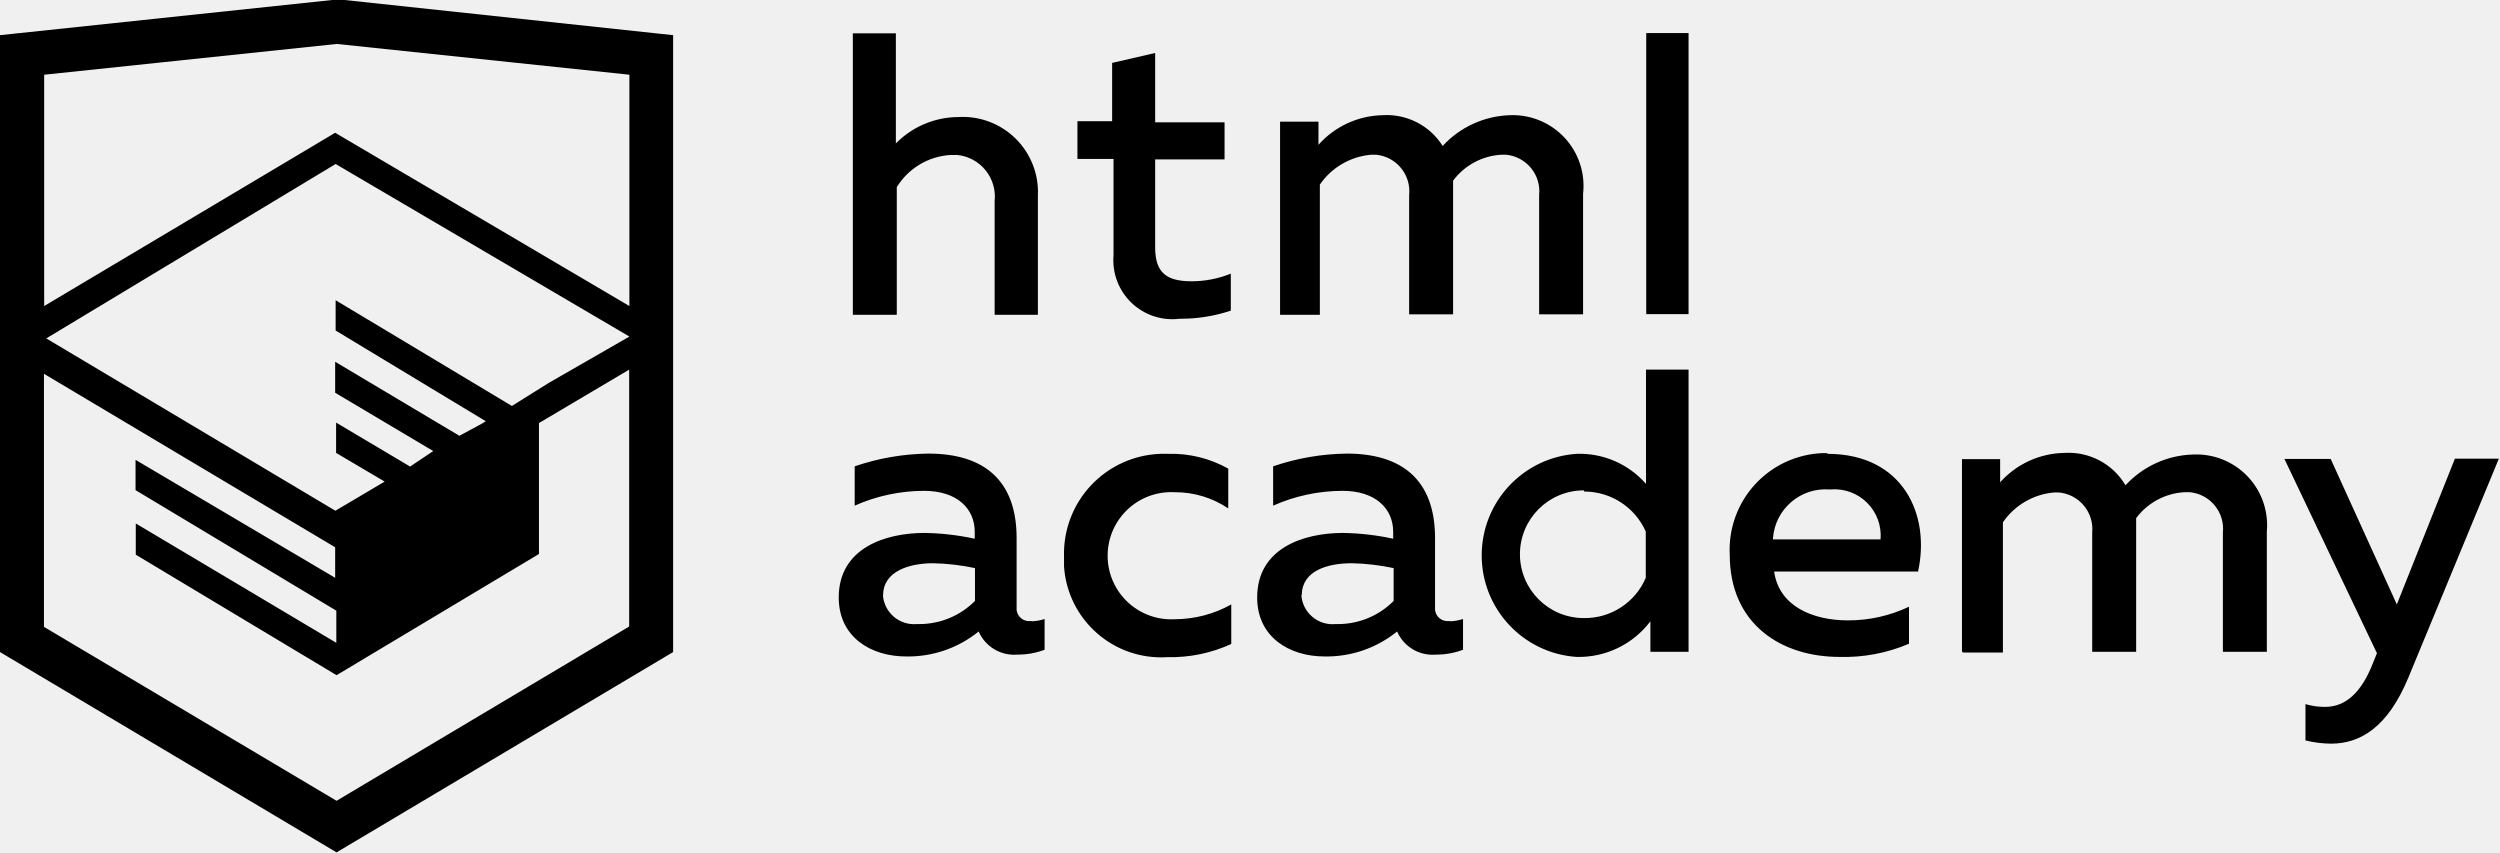
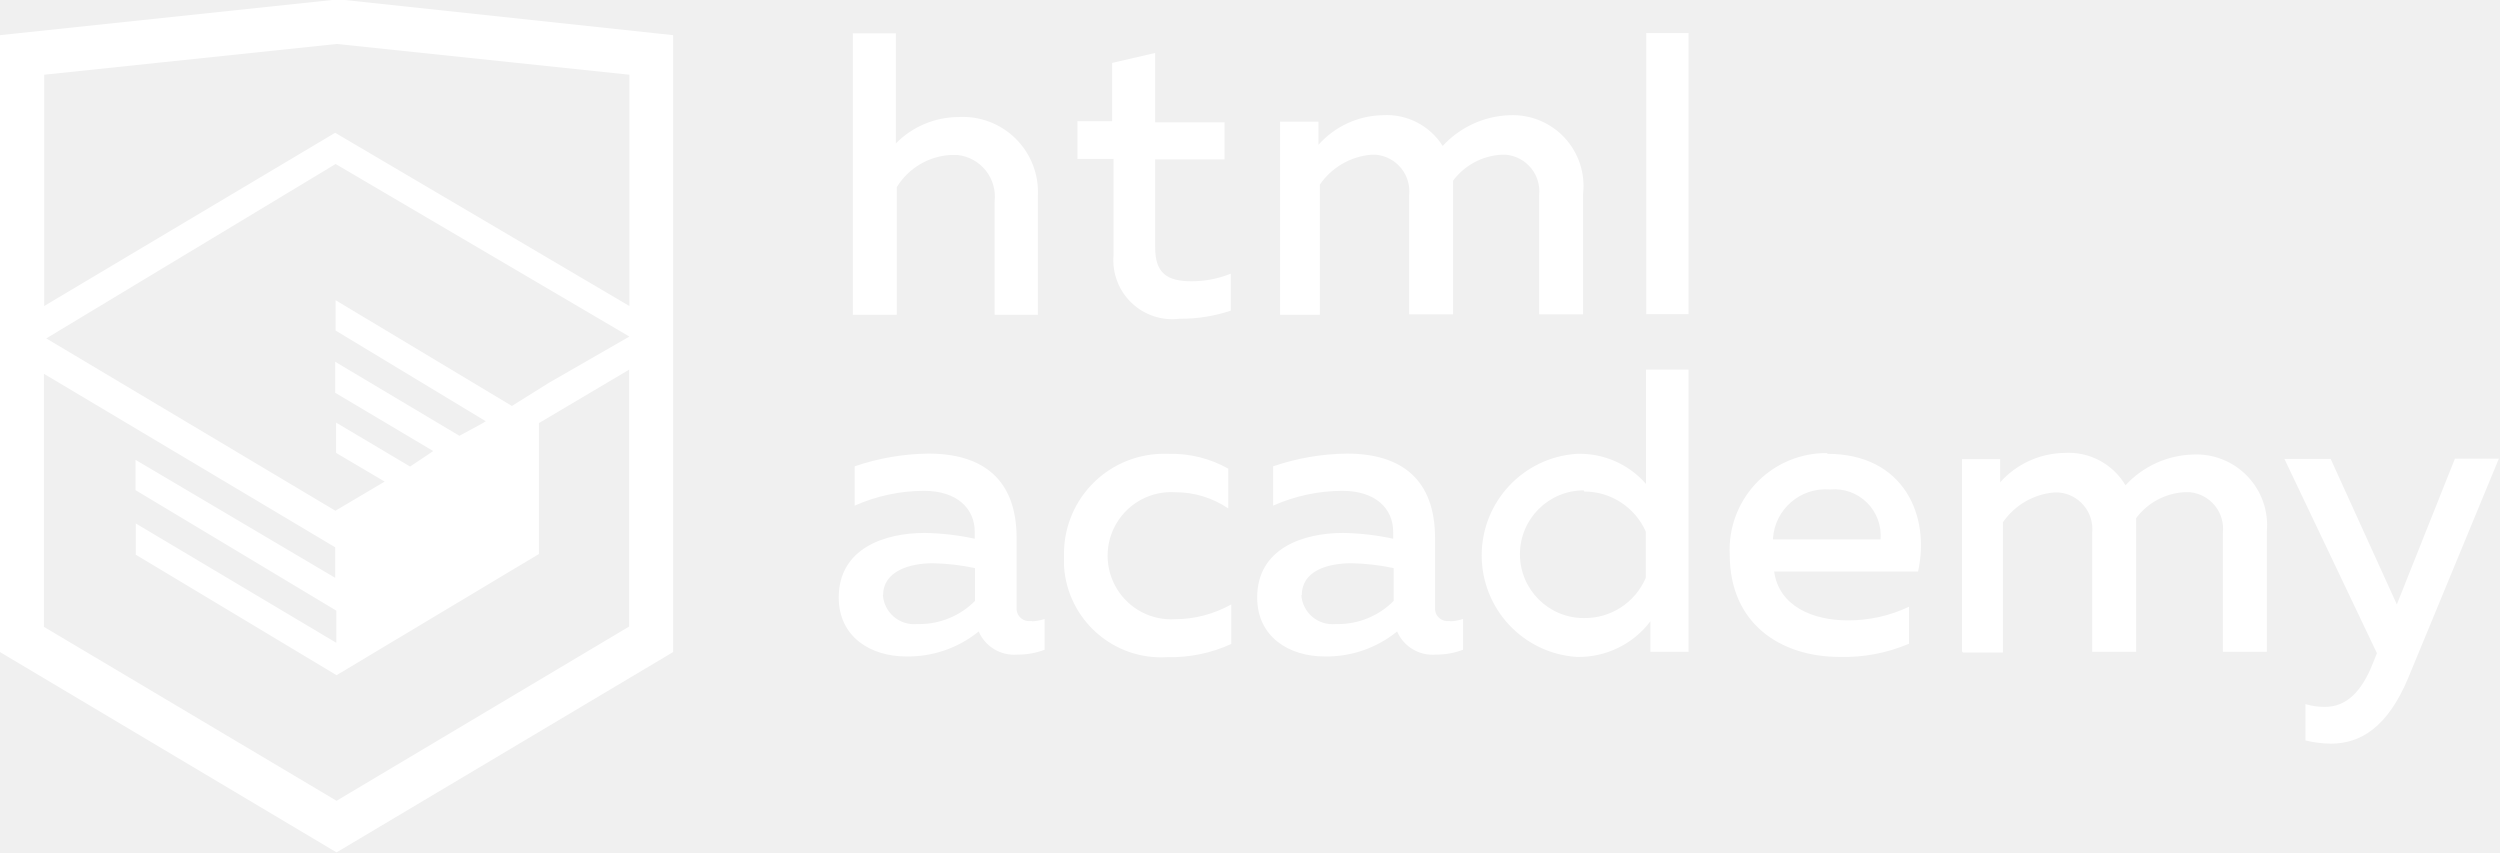
<svg xmlns="http://www.w3.org/2000/svg" id="Layer_1" data-name="Layer 1" viewBox="0 0 108.08 36.85">
-   <path fill="#000" d="M44.61,26.88a2,2,0,0,0,.55-0.1v1.33a3.25,3.25,0,0,1-1.18.21,1.67,1.67,0,0,1-1.67-1,4.84,4.84,0,0,1-3.14,1.08c-1.51,0-2.91-.83-2.91-2.55,0-2.13,2-2.79,3.71-2.79a11.08,11.08,0,0,1,2.17.25v-0.3c0-1-.76-1.77-2.19-1.77a7.42,7.42,0,0,0-3,.64v-1.7a10.21,10.21,0,0,1,3.19-.55c2.36,0,3.81,1.12,3.81,3.65v3a0.54,0.54,0,0,0,.49.59h0.17Zm-6.44-1.13A1.35,1.35,0,0,0,39.63,27h0.11a3.39,3.39,0,0,0,2.41-1V24.58a9.72,9.72,0,0,0-1.81-.21c-1,0-2.16.33-2.16,1.38h0Zm12.36-6.11a5,5,0,0,1,2.57.64V22a4.08,4.08,0,0,0-2.3-.7,2.75,2.75,0,1,0,0,5.49,5,5,0,0,0,2.43-.64v1.71a6.27,6.27,0,0,1-2.76.57A4.21,4.21,0,0,1,46,24.51q0-.21,0-0.41a4.32,4.32,0,0,1,4.18-4.46h0.38Zm12.17,7.24a2,2,0,0,0,.55-0.1v1.33a3.25,3.25,0,0,1-1.18.21,1.67,1.67,0,0,1-1.67-1,4.84,4.84,0,0,1-3.14,1.08c-1.51,0-2.91-.83-2.91-2.55,0-2.13,2-2.79,3.71-2.79a11.08,11.08,0,0,1,2.17.25v-0.3c0-1-.76-1.77-2.19-1.77a7.42,7.42,0,0,0-3,.64v-1.7a10.21,10.21,0,0,1,3.19-.55c2.36,0,3.81,1.12,3.81,3.65v3a0.54,0.54,0,0,0,.49.59h0.17Zm-6.44-1.13A1.35,1.35,0,0,0,57.73,27h0.11a3.39,3.39,0,0,0,2.41-1V24.58a9.72,9.72,0,0,0-1.81-.21c-1.06,0-2.16.33-2.16,1.38h0ZM73,16V28.2H71.35V26.88a3.88,3.88,0,0,1-3.19,1.54,4.4,4.4,0,0,1,0-8.78,3.81,3.81,0,0,1,3,1.3V16H73Zm-4.53,5.22a2.76,2.76,0,1,0,0,5.52A2.86,2.86,0,0,0,71.15,25V23A2.91,2.91,0,0,0,68.49,21.27ZM79,19.64c3.31,0,4.46,2.68,3.92,5.09H76.7c0.21,1.5,1.67,2.11,3.19,2.11a6.11,6.11,0,0,0,2.64-.59v1.6a7.14,7.14,0,0,1-3,.57C77,28.42,74.78,27,74.78,24a4.18,4.18,0,0,1,4-4.39H79Zm0.09,1.54a2.28,2.28,0,0,0-2.44,2.1v0.06H81.3A2,2,0,0,0,79.13,21.18Zm5.73,7V19.87h1.65v1a3.81,3.81,0,0,1,2.78-1.27A2.86,2.86,0,0,1,91.89,21a4.12,4.12,0,0,1,2.91-1.33A3.06,3.06,0,0,1,98,23V28.2h-1.9V23.05a1.59,1.59,0,0,0-1.42-1.75H94.42a2.8,2.8,0,0,0-2.07,1.12V28.2h-1.9V23.05A1.59,1.59,0,0,0,89,21.31H88.8a3,3,0,0,0-2.21,1.29v5.63H84.86Zm21.31-8.33h1.9l-3.91,9.46c-0.9,2.17-2.09,2.86-3.35,2.86a4.76,4.76,0,0,1-1.1-.14V30.46a2.86,2.86,0,0,0,.85.12c0.9,0,1.58-.64,2.07-1.9l0.17-.42-4-8.4h2l2.86,6.29ZM38.73,1.46V6.22a3.81,3.81,0,0,1,2.7-1.14,3.25,3.25,0,0,1,3.44,3.4v5.15H43V8.72a1.81,1.81,0,0,0-1.61-2h-0.3a2.93,2.93,0,0,0-2.32,1.39v5.52h-1.9V1.46h1.9ZM49.94,2.31v3h3V6.91h-3v3.81c0,1.1.5,1.46,1.58,1.46a4.49,4.49,0,0,0,1.69-.33v1.6A6.8,6.8,0,0,1,51,13.8a2.55,2.55,0,0,1-2.86-2.74V6.89H46.58V5.26h1.5V2.74Zm5.4,11.31V5.28H57v1A3.81,3.81,0,0,1,59.77,5a2.86,2.86,0,0,1,2.6,1.33A4.12,4.12,0,0,1,65.28,5,3.06,3.06,0,0,1,68.44,8.4v5.21h-1.9V8.46a1.59,1.59,0,0,0-1.42-1.75H64.89a2.8,2.8,0,0,0-2.07,1.12v5.78h-1.9V8.46A1.59,1.59,0,0,0,59.5,6.71H59.27A3,3,0,0,0,57.06,8v5.63H55.34ZM71.17,1.45H73V13.6H71.17V1.45ZM14.71,0H14.55L0,1.54V28.21l14.55,8.66,14.55-8.66V1.54Zm12.5,27.1L14.55,34.64,1.9,27.12V16.18l12.59,7.5V25L5.86,19.9v1.31l8.68,5.21v1.39L5.87,22.65V24l8.68,5.21,8.75-5.24V18.31L27.2,16V27.12Zm0-12.53-3.48,2-1.6,1L14.51,13v1.31L21,18.23H21l-0.14.09-1,.54-5.37-3.2V17l4.24,2.52-1,.67-3.2-1.9v1.31l2.1,1.24L14.5,22.1,2,14.65,14.51,7.11Zm0-1.32L14.49,5.76,1.91,13.25v-10L14.56,1.92,27.21,3.25v10h0Z" transform="translate(0 -0.02)" />
+   <path fill="#fff" d="M44.61,26.88a2,2,0,0,0,.55-0.1v1.33a3.25,3.25,0,0,1-1.18.21,1.67,1.67,0,0,1-1.67-1,4.84,4.84,0,0,1-3.14,1.08c-1.51,0-2.91-.83-2.91-2.55,0-2.13,2-2.79,3.71-2.79a11.08,11.08,0,0,1,2.17.25v-0.3c0-1-.76-1.77-2.19-1.77a7.42,7.42,0,0,0-3,.64v-1.7a10.21,10.21,0,0,1,3.19-.55c2.36,0,3.81,1.12,3.81,3.65v3a0.54,0.54,0,0,0,.49.59h0.17Zm-6.44-1.13A1.35,1.35,0,0,0,39.63,27h0.11a3.39,3.39,0,0,0,2.41-1V24.58a9.72,9.72,0,0,0-1.81-.21c-1,0-2.16.33-2.16,1.38h0Zm12.36-6.11a5,5,0,0,1,2.57.64V22a4.08,4.08,0,0,0-2.3-.7,2.75,2.75,0,1,0,0,5.49,5,5,0,0,0,2.43-.64v1.71a6.27,6.27,0,0,1-2.76.57A4.21,4.21,0,0,1,46,24.51q0-.21,0-0.41a4.32,4.32,0,0,1,4.18-4.46h0.38Zm12.17,7.24a2,2,0,0,0,.55-0.1v1.33a3.25,3.25,0,0,1-1.18.21,1.67,1.67,0,0,1-1.67-1,4.84,4.84,0,0,1-3.14,1.08c-1.51,0-2.91-.83-2.91-2.55,0-2.13,2-2.79,3.71-2.79a11.08,11.08,0,0,1,2.17.25v-0.3c0-1-.76-1.77-2.19-1.77a7.42,7.42,0,0,0-3,.64v-1.7a10.21,10.21,0,0,1,3.19-.55c2.36,0,3.81,1.12,3.81,3.65v3a0.54,0.54,0,0,0,.49.59h0.17Zm-6.44-1.13A1.35,1.35,0,0,0,57.73,27h0.11a3.39,3.39,0,0,0,2.41-1V24.58a9.72,9.72,0,0,0-1.81-.21c-1.06,0-2.16.33-2.16,1.38h0ZM73,16V28.2H71.35V26.88a3.88,3.88,0,0,1-3.19,1.54,4.4,4.4,0,0,1,0-8.78,3.81,3.81,0,0,1,3,1.3V16H73Zm-4.53,5.22a2.76,2.76,0,1,0,0,5.52A2.86,2.86,0,0,0,71.15,25V23A2.91,2.91,0,0,0,68.49,21.27ZM79,19.64c3.31,0,4.46,2.68,3.92,5.09H76.7c0.21,1.5,1.67,2.11,3.19,2.11a6.11,6.11,0,0,0,2.64-.59v1.6a7.14,7.14,0,0,1-3,.57C77,28.42,74.78,27,74.78,24a4.18,4.18,0,0,1,4-4.39H79Zm0.09,1.54a2.28,2.28,0,0,0-2.44,2.1v0.06H81.3A2,2,0,0,0,79.13,21.18Zm5.73,7V19.87h1.65v1a3.81,3.81,0,0,1,2.78-1.27A2.86,2.86,0,0,1,91.89,21a4.12,4.12,0,0,1,2.91-1.33A3.06,3.06,0,0,1,98,23V28.2h-1.9V23.05a1.59,1.59,0,0,0-1.42-1.75H94.42a2.8,2.8,0,0,0-2.07,1.12V28.2h-1.9V23.05A1.59,1.59,0,0,0,89,21.31H88.8a3,3,0,0,0-2.21,1.29v5.63H84.86Zm21.31-8.33h1.9l-3.91,9.46c-0.9,2.17-2.09,2.86-3.35,2.86a4.76,4.76,0,0,1-1.1-.14V30.46a2.86,2.86,0,0,0,.85.12c0.9,0,1.58-.64,2.07-1.9l0.17-.42-4-8.4h2l2.86,6.29ZM38.73,1.46V6.22a3.81,3.81,0,0,1,2.7-1.14,3.25,3.25,0,0,1,3.44,3.4v5.15H43V8.72a1.81,1.81,0,0,0-1.61-2h-0.3a2.93,2.93,0,0,0-2.32,1.39v5.52h-1.9V1.46h1.9ZM49.94,2.31v3h3V6.91h-3v3.81c0,1.1.5,1.46,1.58,1.46a4.49,4.49,0,0,0,1.69-.33v1.6A6.8,6.8,0,0,1,51,13.8a2.55,2.55,0,0,1-2.86-2.74V6.89H46.58V5.26h1.5V2.74Zm5.4,11.31V5.28H57v1A3.81,3.81,0,0,1,59.77,5a2.86,2.86,0,0,1,2.6,1.33A4.12,4.12,0,0,1,65.28,5,3.06,3.06,0,0,1,68.44,8.4v5.21h-1.9V8.46a1.59,1.59,0,0,0-1.42-1.75H64.89a2.8,2.8,0,0,0-2.07,1.12v5.78h-1.9V8.46A1.59,1.59,0,0,0,59.5,6.71H59.27A3,3,0,0,0,57.06,8v5.63H55.34ZM71.17,1.45H73V13.6H71.17V1.45ZM14.71,0H14.55L0,1.54V28.21l14.55,8.66,14.55-8.66V1.54Zm12.5,27.1L14.55,34.64,1.9,27.12V16.18l12.59,7.5V25L5.86,19.9v1.31l8.68,5.21v1.39L5.87,22.65V24l8.68,5.21,8.75-5.24V18.31L27.2,16V27.12Zm0-12.53-3.48,2-1.6,1L14.51,13v1.31L21,18.23H21l-0.14.09-1,.54-5.37-3.2V17l4.24,2.52-1,.67-3.2-1.9v1.31l2.1,1.24L14.5,22.1,2,14.65,14.51,7.11Zm0-1.32L14.49,5.76,1.91,13.25v-10L14.56,1.92,27.21,3.25v10h0Z" transform="translate(0 -0.02)" />
</svg>
